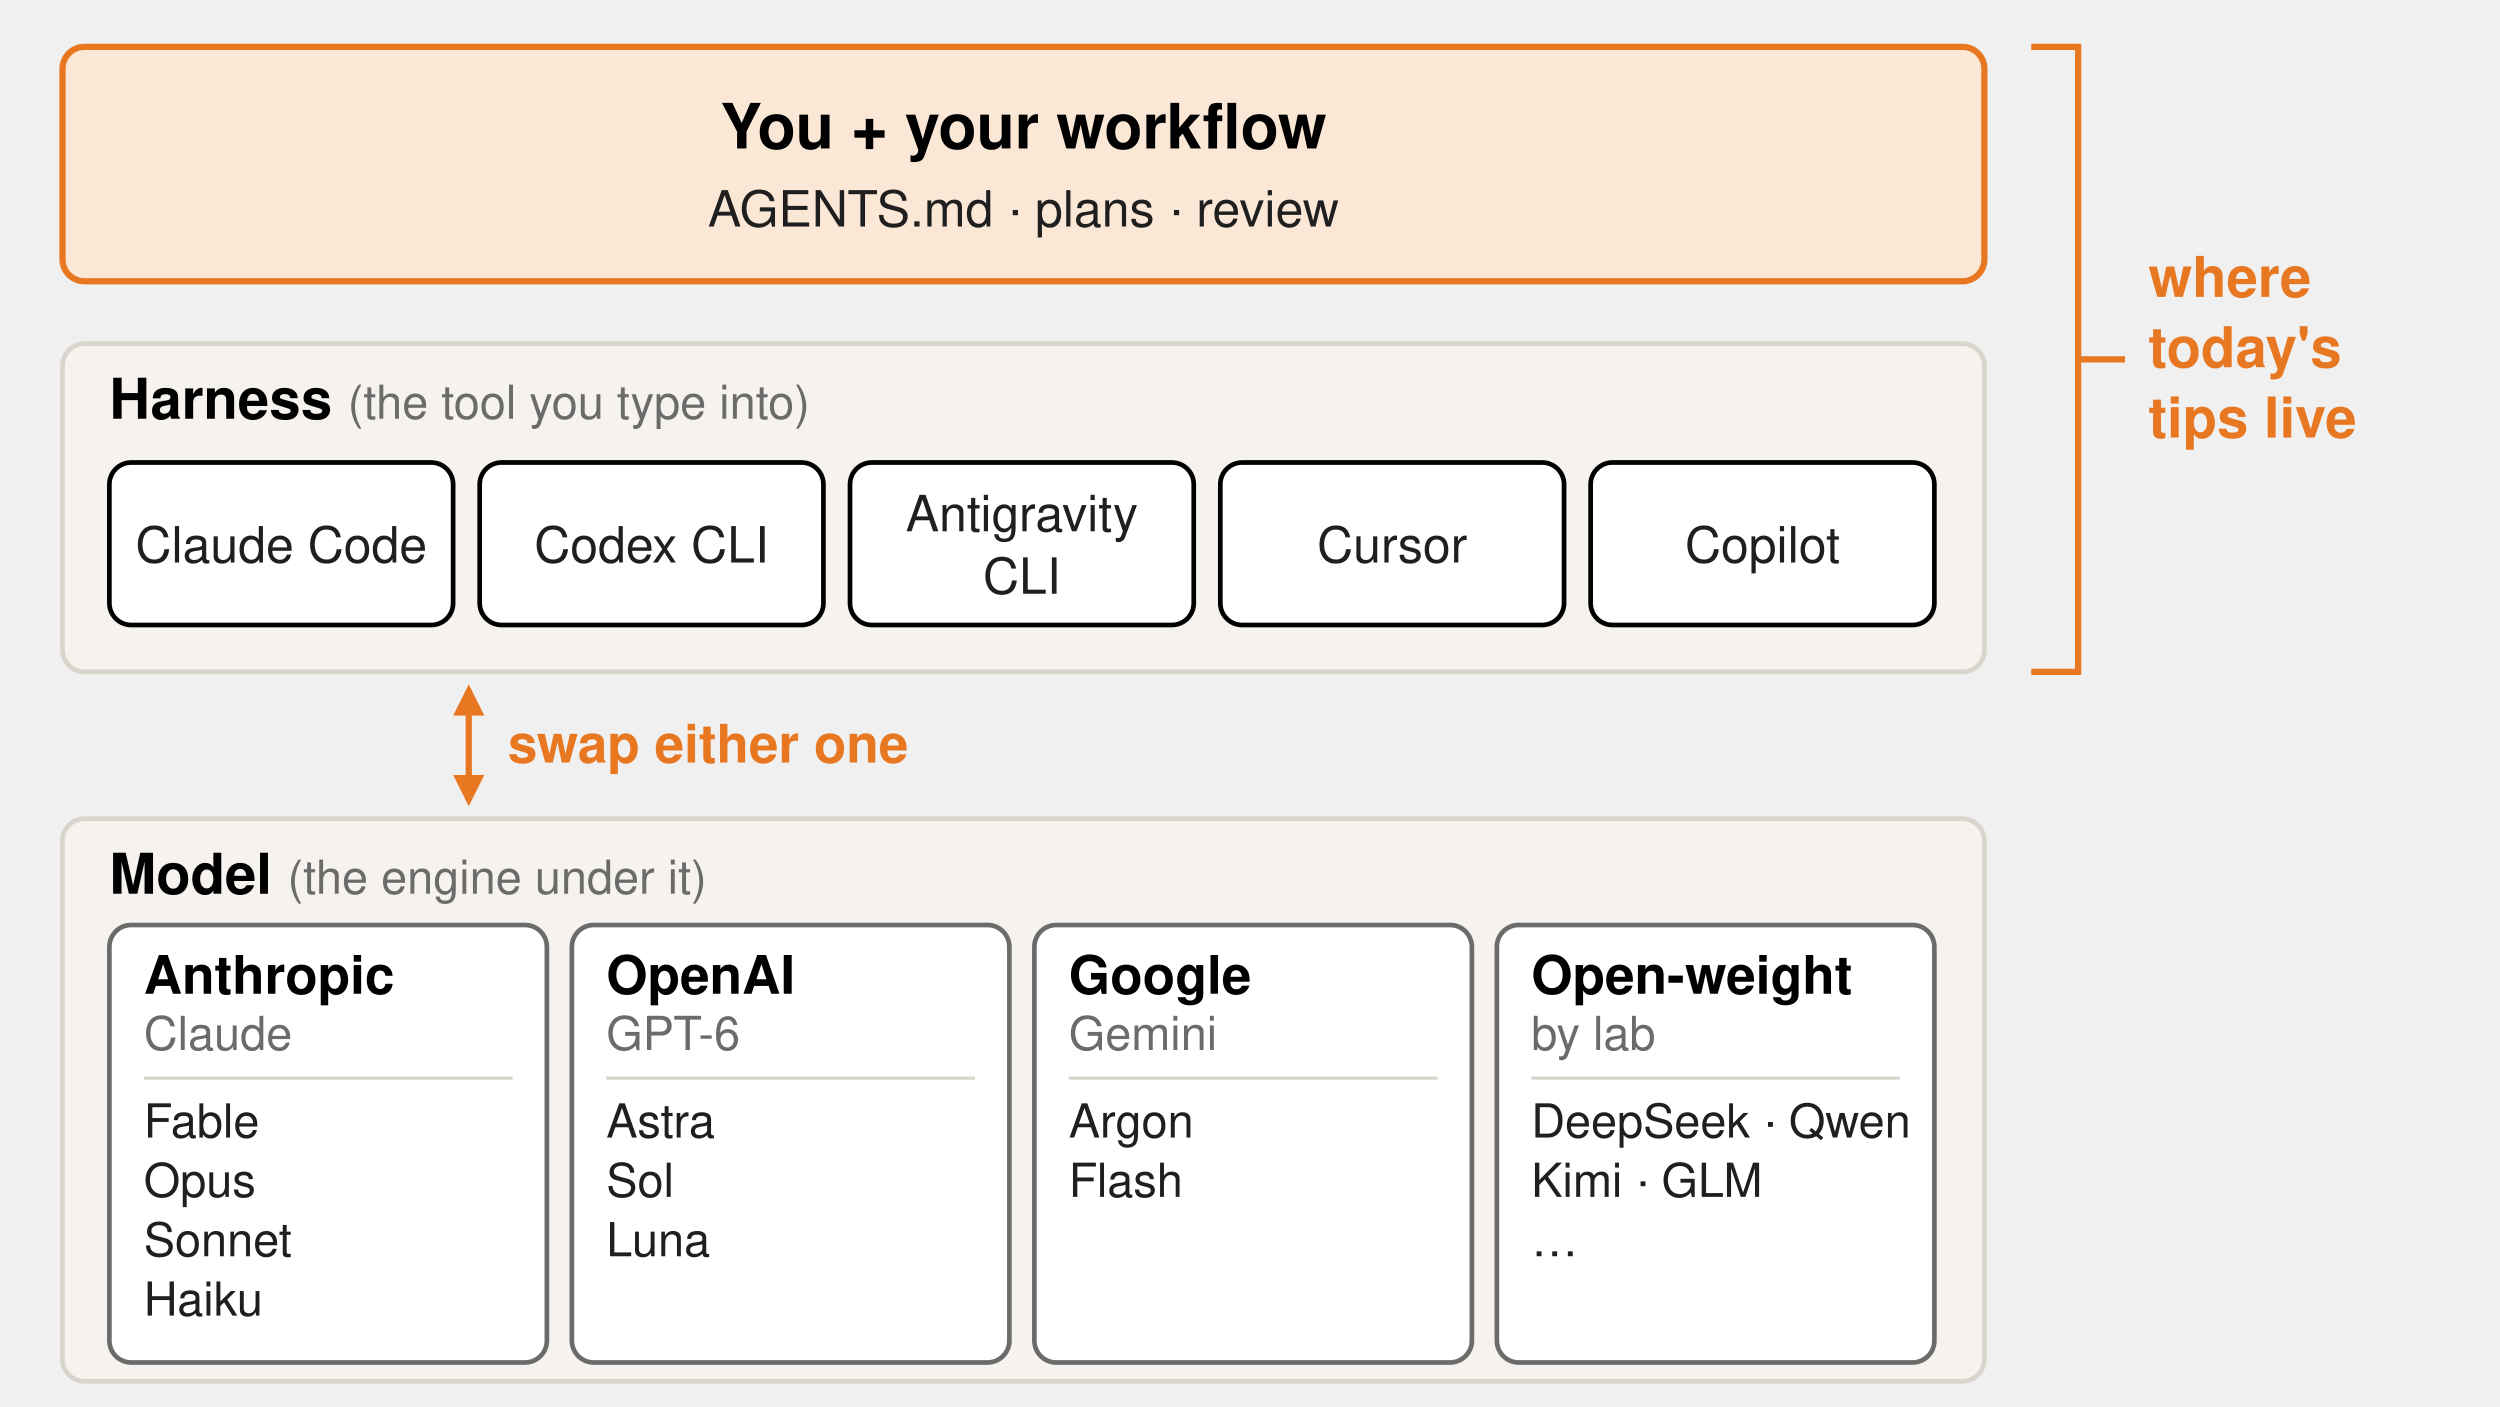
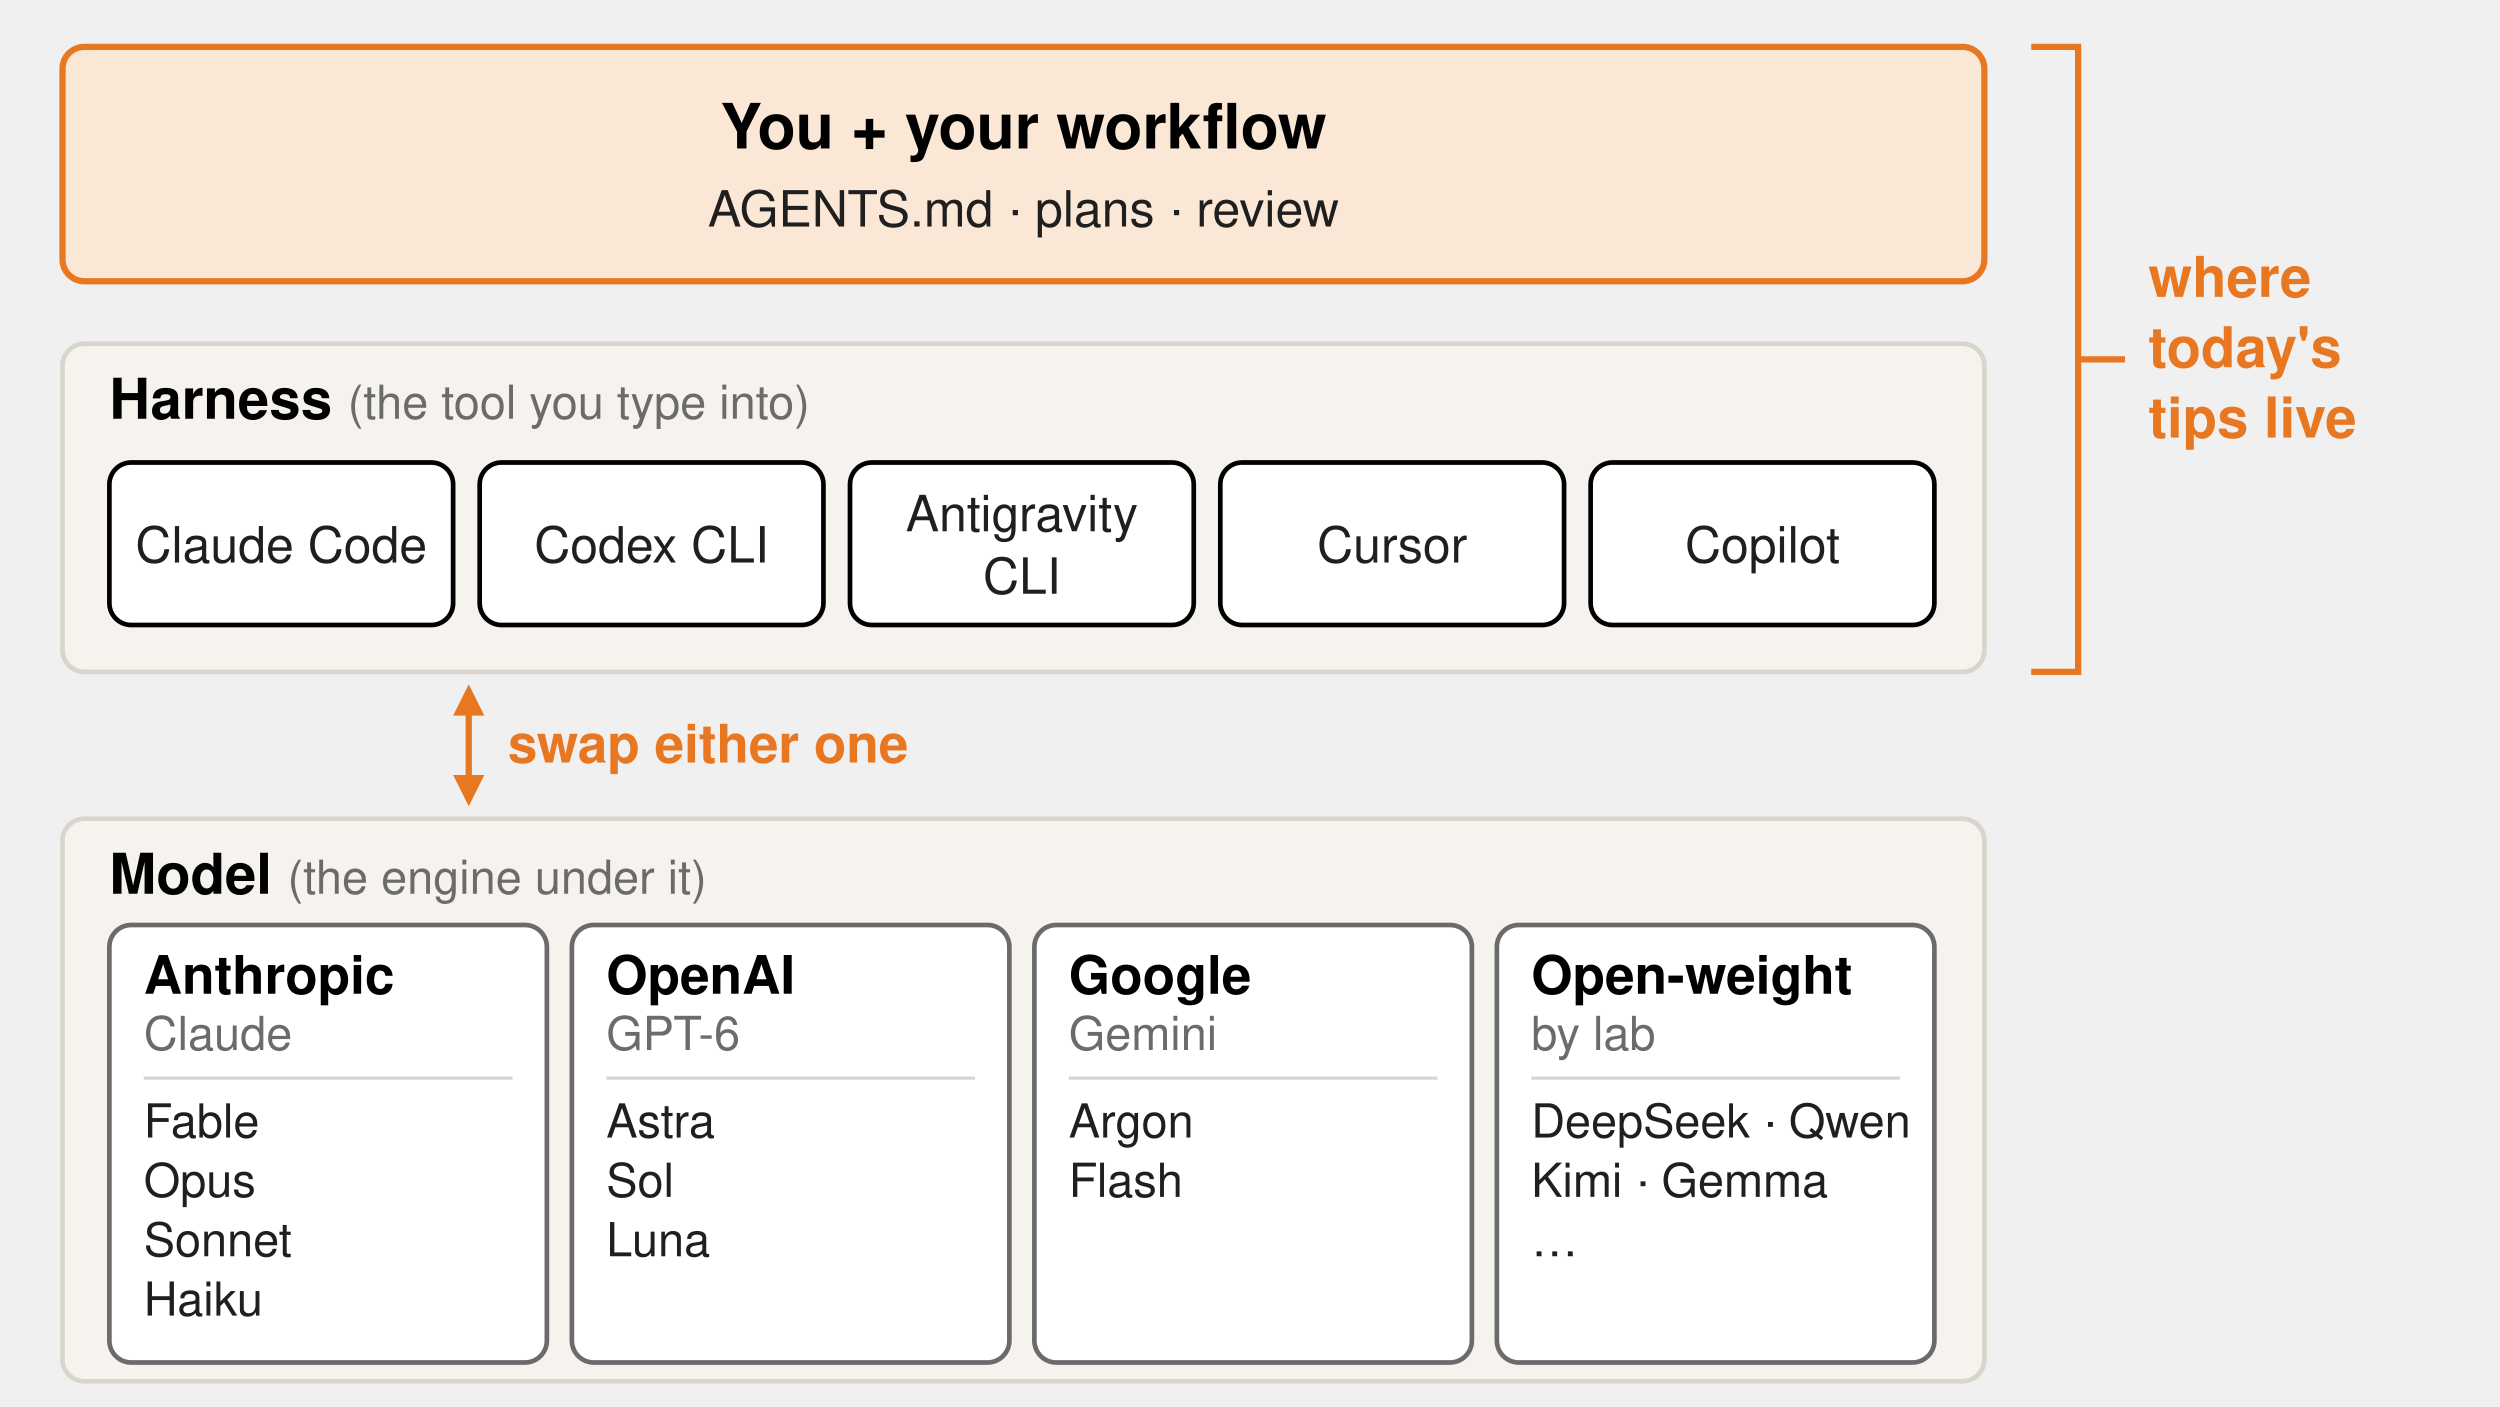
<svg xmlns="http://www.w3.org/2000/svg" viewBox="0 0 1600 900" font-family="Helvetica Neue, Helvetica, Arial, sans-serif">
  <defs>
    <marker id="ah" viewBox="0 0 10 10" refX="8" refY="5" markerWidth="5" markerHeight="5" orient="auto-start-reverse">
      <path d="M0,0 L10,5 L0,10 z" fill="#E87722" />
    </marker>
  </defs>
  <rect x="40" y="30" width="1230" height="150" rx="14" fill="#FBE7D6" stroke="#E87722" stroke-width="4" />
  <text x="655" y="95" font-size="40" font-weight="700" fill="#000" text-anchor="middle">You + your workflow</text>
  <text x="655" y="145" font-size="32" fill="#1f1f1f" text-anchor="middle">AGENTS.md · plans · review</text>
  <rect x="40" y="220" width="1230" height="210" rx="14" fill="#f6f3ee" stroke="#d9d4cc" stroke-width="3" />
  <text x="70" y="268" font-size="36" font-weight="700" fill="#000">Harness <tspan font-weight="400" fill="#6b6b6b" font-size="30">(the tool you type into)</tspan>
  </text>
  <g font-size="32" fill="#1f1f1f" text-anchor="middle">
    <rect x="70" y="296" width="220" height="104" rx="14" fill="#fff" stroke="#000" stroke-width="3" />
    <text x="180" y="360">Claude Code</text>
    <rect x="307" y="296" width="220" height="104" rx="14" fill="#fff" stroke="#000" stroke-width="3" />
    <text x="417" y="360">Codex CLI</text>
    <rect x="544" y="296" width="220" height="104" rx="14" fill="#fff" stroke="#000" stroke-width="3" />
    <text x="654" y="340">Antigravity</text>
    <text x="654" y="380">CLI</text>
    <rect x="781" y="296" width="220" height="104" rx="14" fill="#fff" stroke="#000" stroke-width="3" />
    <text x="891" y="360">Cursor</text>
    <rect x="1018" y="296" width="220" height="104" rx="14" fill="#fff" stroke="#000" stroke-width="3" />
    <text x="1128" y="360">Copilot</text>
  </g>
  <line x1="300" y1="442" x2="300" y2="512" stroke="#E87722" stroke-width="4" marker-start="url(#ah)" marker-end="url(#ah)" />
  <text x="325" y="488" font-size="34" font-weight="700" fill="#E87722">swap either one</text>
  <rect x="40" y="524" width="1230" height="360" rx="14" fill="#f6f3ee" stroke="#d9d4cc" stroke-width="3" />
  <text x="70" y="572" font-size="36" font-weight="700" fill="#000">Model <tspan font-weight="400" fill="#6b6b6b" font-size="30">(the engine under it)</tspan>
  </text>
  <g font-size="30" fill="#1f1f1f">
    <rect x="70" y="592" width="280" height="280" rx="14" fill="#fff" stroke="#6b6b6b" stroke-width="3" />
    <text x="92" y="636" font-size="34" font-weight="700" fill="#000">Anthropic</text>
    <text x="92" y="672" fill="#6b6b6b">Claude</text>
    <line x1="92" y1="690" x2="328" y2="690" stroke="#d9d4cc" stroke-width="2" />
    <text x="92" y="728">Fable</text>
    <text x="92" y="766">Opus</text>
    <text x="92" y="804">Sonnet</text>
    <text x="92" y="842">Haiku</text>
    <rect x="366" y="592" width="280" height="280" rx="14" fill="#fff" stroke="#6b6b6b" stroke-width="3" />
    <text x="388" y="636" font-size="34" font-weight="700" fill="#000">OpenAI</text>
    <text x="388" y="672" fill="#6b6b6b">GPT-6</text>
    <line x1="388" y1="690" x2="624" y2="690" stroke="#d9d4cc" stroke-width="2" />
    <text x="388" y="728">Astra</text>
    <text x="388" y="766">Sol</text>
    <text x="388" y="804">Luna</text>
    <rect x="662" y="592" width="280" height="280" rx="14" fill="#fff" stroke="#6b6b6b" stroke-width="3" />
    <text x="684" y="636" font-size="34" font-weight="700" fill="#000">Google</text>
    <text x="684" y="672" fill="#6b6b6b">Gemini</text>
    <line x1="684" y1="690" x2="920" y2="690" stroke="#d9d4cc" stroke-width="2" />
    <text x="684" y="728">Argon</text>
    <text x="684" y="766">Flash</text>
    <rect x="958" y="592" width="280" height="280" rx="14" fill="#fff" stroke="#6b6b6b" stroke-width="3" />
    <text x="980" y="636" font-size="34" font-weight="700" fill="#000">Open-weight</text>
    <text x="980" y="672" fill="#6b6b6b">by lab</text>
    <line x1="980" y1="690" x2="1216" y2="690" stroke="#d9d4cc" stroke-width="2" />
    <text x="980" y="728">DeepSeek · Qwen</text>
-     <text x="980" y="766">Kimi · GLM</text>
+     <text x="980" y="766">Kimi · Gemma</text>
    <text x="980" y="804">…</text>
  </g>
  <path d="M1300,30 H1330 V430 H1300 M1330,230 H1360" fill="none" stroke="#E87722" stroke-width="4" />
  <g font-size="36" font-weight="700" fill="#E87722">
    <text x="1375" y="190">where</text>
    <text x="1375" y="235">today's</text>
    <text x="1375" y="280">tips live</text>
  </g>
</svg>
